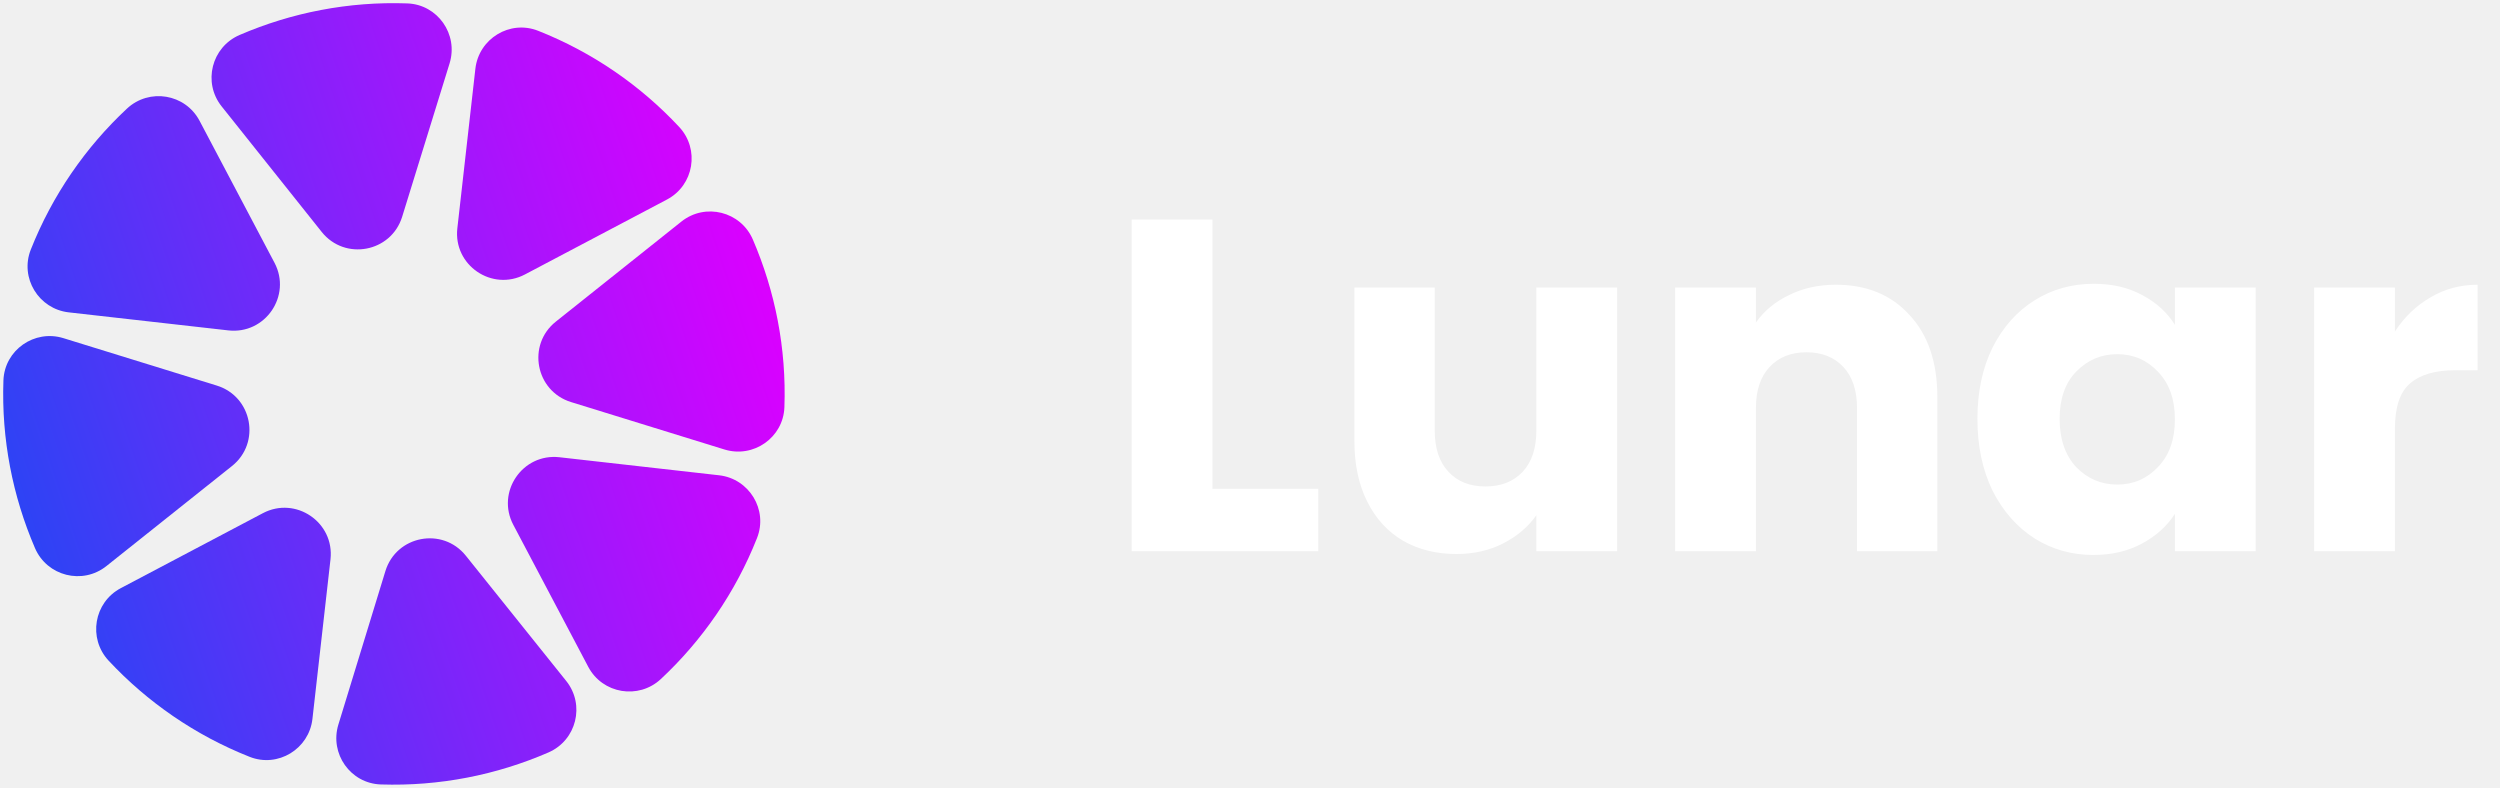
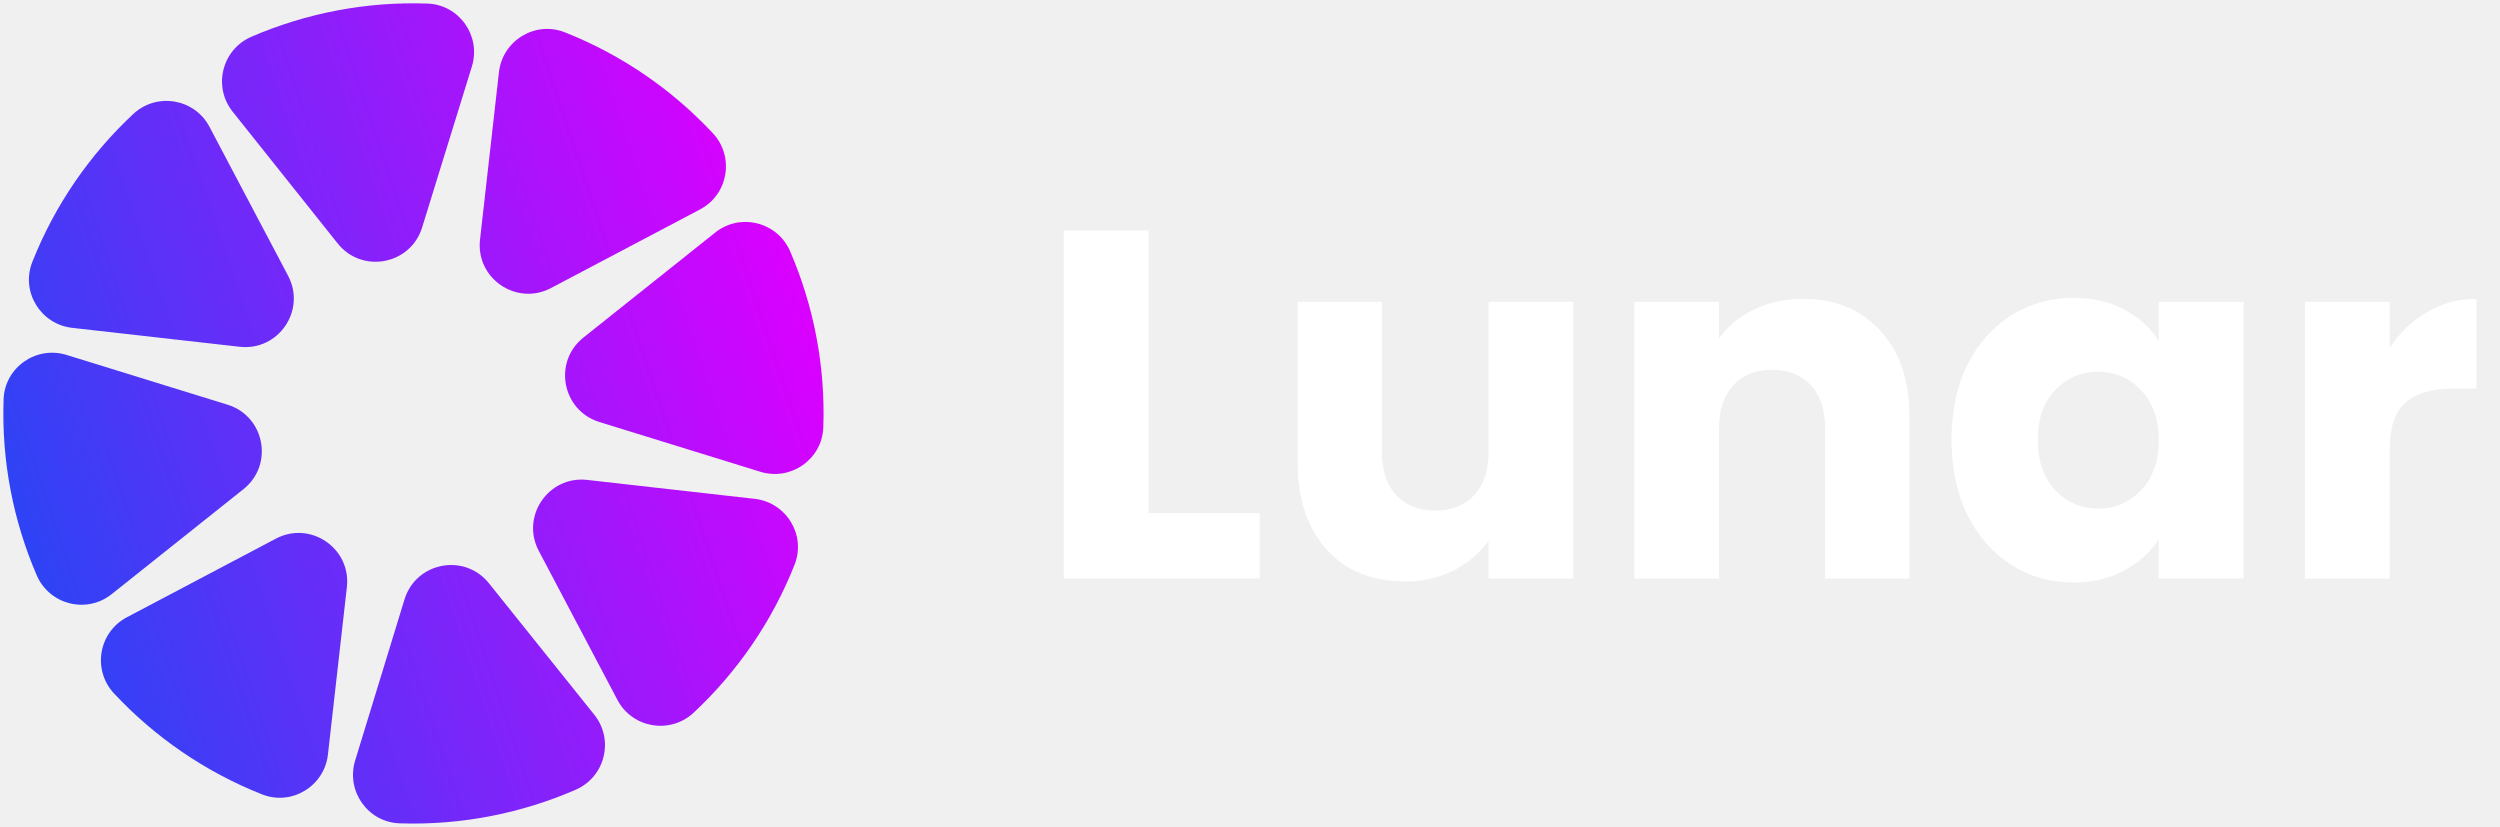
- <svg xmlns="http://www.w3.org/2000/svg" width="127" height="40" viewBox="0 0 127 40" fill="none">
+ <svg xmlns="http://www.w3.org/2000/svg" width="121" height="40" viewBox="0 0 121 40" fill="none">
  <g clip-path="url(#clip0_5_6)">
    <path d="M0.174 19.326C0.068 22.309 0.642 25.208 1.777 27.843C2.391 29.269 4.192 29.724 5.406 28.756L11.785 23.674C13.263 22.497 12.819 20.145 11.013 19.587L3.22 17.178C1.746 16.723 0.229 17.785 0.174 19.326Z" fill="url(#paint0_linear_5_6)" />
    <path d="M6.447 5.52C4.351 7.478 2.663 9.905 1.564 12.68C0.997 14.114 1.961 15.695 3.494 15.868L11.6 16.784C13.478 16.997 14.827 15.02 13.945 13.349L10.138 6.137C9.413 4.764 7.582 4.46 6.447 5.52Z" fill="url(#paint1_linear_5_6)" />
    <path d="M39.848 20.686C39.954 17.703 39.38 14.804 38.245 12.169C37.631 10.743 35.83 10.288 34.615 11.256L28.237 16.338C26.758 17.515 27.202 19.866 29.008 20.425L36.802 22.834C38.276 23.289 39.793 22.228 39.848 20.686Z" fill="url(#paint2_linear_5_6)" />
    <path d="M34.5 6.446C32.541 4.35 30.114 2.662 27.338 1.564C25.904 0.996 24.323 1.961 24.149 3.493L23.233 11.597C23.02 13.475 24.998 14.824 26.669 13.941L33.882 10.136C35.255 9.411 35.56 7.58 34.5 6.446Z" fill="url(#paint3_linear_5_6)" />
    <path d="M33.575 34.492C35.671 32.533 37.359 30.107 38.457 27.332C39.025 25.898 38.06 24.317 36.528 24.144L28.422 23.228C26.544 23.015 25.194 24.992 26.077 26.663L29.883 33.874C30.608 35.248 32.44 35.552 33.575 34.492Z" fill="url(#paint4_linear_5_6)" />
    <path d="M19.345 39.85C22.33 39.948 25.228 39.367 27.86 38.225C29.285 37.607 29.735 35.806 28.764 34.593L23.664 28.23C22.482 26.755 20.132 27.204 19.578 29.012L17.189 36.81C16.738 38.285 17.803 39.799 19.345 39.85Z" fill="url(#paint5_linear_5_6)" />
    <path d="M20.43 11.011L22.839 3.219C23.295 1.745 22.233 0.228 20.692 0.173C17.708 0.067 14.808 0.641 12.173 1.776C10.746 2.39 10.291 4.19 11.259 5.404L16.342 11.781C17.52 13.26 19.872 12.816 20.43 11.011Z" fill="url(#paint6_linear_5_6)" />
    <path d="M5.522 33.566C7.481 35.662 9.908 37.349 12.684 38.448C14.118 39.015 15.699 38.051 15.872 36.519L16.789 28.415C17.001 26.537 15.024 25.188 13.353 26.07L6.14 29.876C4.766 30.601 4.461 32.432 5.522 33.566Z" fill="url(#paint7_linear_5_6)" />
  </g>
-   <path d="M61.592 24.832H66.968V28H57.488V11.152H61.592V24.832ZM82.15 14.608V28H78.046V26.176C77.629 26.768 77.061 27.248 76.341 27.616C75.638 27.968 74.853 28.144 73.99 28.144C72.966 28.144 72.061 27.92 71.278 27.472C70.493 27.008 69.885 26.344 69.454 25.48C69.022 24.616 68.805 23.6 68.805 22.432V14.608H72.885V21.88C72.885 22.776 73.118 23.472 73.582 23.968C74.046 24.464 74.669 24.712 75.454 24.712C76.254 24.712 76.885 24.464 77.35 23.968C77.814 23.472 78.046 22.776 78.046 21.88V14.608H82.15ZM93.257 14.464C94.825 14.464 96.073 14.976 97.001 16C97.945 17.008 98.417 18.4 98.417 20.176V28H94.337V20.728C94.337 19.832 94.105 19.136 93.641 18.64C93.177 18.144 92.553 17.896 91.769 17.896C90.985 17.896 90.361 18.144 89.897 18.64C89.433 19.136 89.201 19.832 89.201 20.728V28H85.097V14.608H89.201V16.384C89.617 15.792 90.177 15.328 90.881 14.992C91.585 14.64 92.377 14.464 93.257 14.464ZM100.453 21.28C100.453 19.904 100.709 18.696 101.221 17.656C101.749 16.616 102.461 15.816 103.357 15.256C104.253 14.696 105.253 14.416 106.357 14.416C107.301 14.416 108.125 14.608 108.829 14.992C109.549 15.376 110.101 15.88 110.485 16.504V14.608H114.589V28H110.485V26.104C110.085 26.728 109.525 27.232 108.805 27.616C108.101 28 107.277 28.192 106.333 28.192C105.245 28.192 104.253 27.912 103.357 27.352C102.461 26.776 101.749 25.968 101.221 24.928C100.709 23.872 100.453 22.656 100.453 21.28ZM110.485 21.304C110.485 20.28 110.197 19.472 109.621 18.88C109.061 18.288 108.373 17.992 107.557 17.992C106.741 17.992 106.045 18.288 105.469 18.88C104.909 19.456 104.629 20.256 104.629 21.28C104.629 22.304 104.909 23.12 105.469 23.728C106.045 24.32 106.741 24.616 107.557 24.616C108.373 24.616 109.061 24.32 109.621 23.728C110.197 23.136 110.485 22.328 110.485 21.304ZM121.662 16.84C122.142 16.104 122.742 15.528 123.462 15.112C124.182 14.68 124.982 14.464 125.862 14.464V18.808H124.734C123.71 18.808 122.942 19.032 122.43 19.48C121.918 19.912 121.662 20.68 121.662 21.784V28H117.558V14.608H121.662V16.84Z" fill="white" />
+   <path d="M55.592 24.832H60.968V28H51.488V11.152H55.592V24.832ZM76.15 14.608V28H72.046V26.176C71.629 26.768 71.061 27.248 70.341 27.616C69.638 27.968 68.853 28.144 67.99 28.144C66.966 28.144 66.061 27.92 65.278 27.472C64.493 27.008 63.886 26.344 63.453 25.48C63.022 24.616 62.806 23.6 62.806 22.432V14.608H66.885V21.88C66.885 22.776 67.118 23.472 67.582 23.968C68.046 24.464 68.669 24.712 69.454 24.712C70.254 24.712 70.885 24.464 71.35 23.968C71.814 23.472 72.046 22.776 72.046 21.88V14.608H76.15ZM87.257 14.464C88.825 14.464 90.073 14.976 91.001 16C91.945 17.008 92.417 18.4 92.417 20.176V28H88.337V20.728C88.337 19.832 88.105 19.136 87.641 18.64C87.177 18.144 86.553 17.896 85.769 17.896C84.985 17.896 84.361 18.144 83.897 18.64C83.433 19.136 83.201 19.832 83.201 20.728V28H79.097V14.608H83.201V16.384C83.617 15.792 84.177 15.328 84.881 14.992C85.585 14.64 86.377 14.464 87.257 14.464ZM94.453 21.28C94.453 19.904 94.709 18.696 95.221 17.656C95.749 16.616 96.461 15.816 97.357 15.256C98.253 14.696 99.253 14.416 100.357 14.416C101.301 14.416 102.125 14.608 102.829 14.992C103.549 15.376 104.101 15.88 104.485 16.504V14.608H108.589V28H104.485V26.104C104.085 26.728 103.525 27.232 102.805 27.616C102.101 28 101.277 28.192 100.333 28.192C99.245 28.192 98.253 27.912 97.357 27.352C96.461 26.776 95.749 25.968 95.221 24.928C94.709 23.872 94.453 22.656 94.453 21.28ZM104.485 21.304C104.485 20.28 104.197 19.472 103.621 18.88C103.061 18.288 102.373 17.992 101.557 17.992C100.741 17.992 100.045 18.288 99.469 18.88C98.909 19.456 98.629 20.256 98.629 21.28C98.629 22.304 98.909 23.12 99.469 23.728C100.045 24.32 100.741 24.616 101.557 24.616C102.373 24.616 103.061 24.32 103.621 23.728C104.197 23.136 104.485 22.328 104.485 21.304ZM115.662 16.84C116.142 16.104 116.742 15.528 117.462 15.112C118.182 14.68 118.982 14.464 119.862 14.464V18.808H118.734C117.71 18.808 116.942 19.032 116.43 19.48C115.918 19.912 115.662 20.68 115.662 21.784V28H111.558V14.608H115.662V16.84Z" fill="white" />
  <defs>
    <linearGradient id="paint0_linear_5_6" x1="39.412" y1="15.118" x2="1.765" y2="27.706" gradientUnits="userSpaceOnUse">
      <stop stop-color="#DB00FF" />
      <stop offset="1" stop-color="#2E43F5" />
    </linearGradient>
    <linearGradient id="paint1_linear_5_6" x1="39.412" y1="15.118" x2="1.765" y2="27.706" gradientUnits="userSpaceOnUse">
      <stop stop-color="#DB00FF" />
      <stop offset="1" stop-color="#2E43F5" />
    </linearGradient>
    <linearGradient id="paint2_linear_5_6" x1="39.412" y1="15.118" x2="1.765" y2="27.706" gradientUnits="userSpaceOnUse">
      <stop stop-color="#DB00FF" />
      <stop offset="1" stop-color="#2E43F5" />
    </linearGradient>
    <linearGradient id="paint3_linear_5_6" x1="39.412" y1="15.118" x2="1.765" y2="27.706" gradientUnits="userSpaceOnUse">
      <stop stop-color="#DB00FF" />
      <stop offset="1" stop-color="#2E43F5" />
    </linearGradient>
    <linearGradient id="paint4_linear_5_6" x1="39.412" y1="15.118" x2="1.765" y2="27.706" gradientUnits="userSpaceOnUse">
      <stop stop-color="#DB00FF" />
      <stop offset="1" stop-color="#2E43F5" />
    </linearGradient>
    <linearGradient id="paint5_linear_5_6" x1="39.412" y1="15.118" x2="1.765" y2="27.706" gradientUnits="userSpaceOnUse">
      <stop stop-color="#DB00FF" />
      <stop offset="1" stop-color="#2E43F5" />
    </linearGradient>
    <linearGradient id="paint6_linear_5_6" x1="39.412" y1="15.118" x2="1.765" y2="27.706" gradientUnits="userSpaceOnUse">
      <stop stop-color="#DB00FF" />
      <stop offset="1" stop-color="#2E43F5" />
    </linearGradient>
    <linearGradient id="paint7_linear_5_6" x1="39.412" y1="15.118" x2="1.765" y2="27.706" gradientUnits="userSpaceOnUse">
      <stop stop-color="#DB00FF" />
      <stop offset="1" stop-color="#2E43F5" />
    </linearGradient>
    <clipPath id="clip0_5_6">
      <rect width="40" height="40" fill="white" />
    </clipPath>
  </defs>
</svg>
